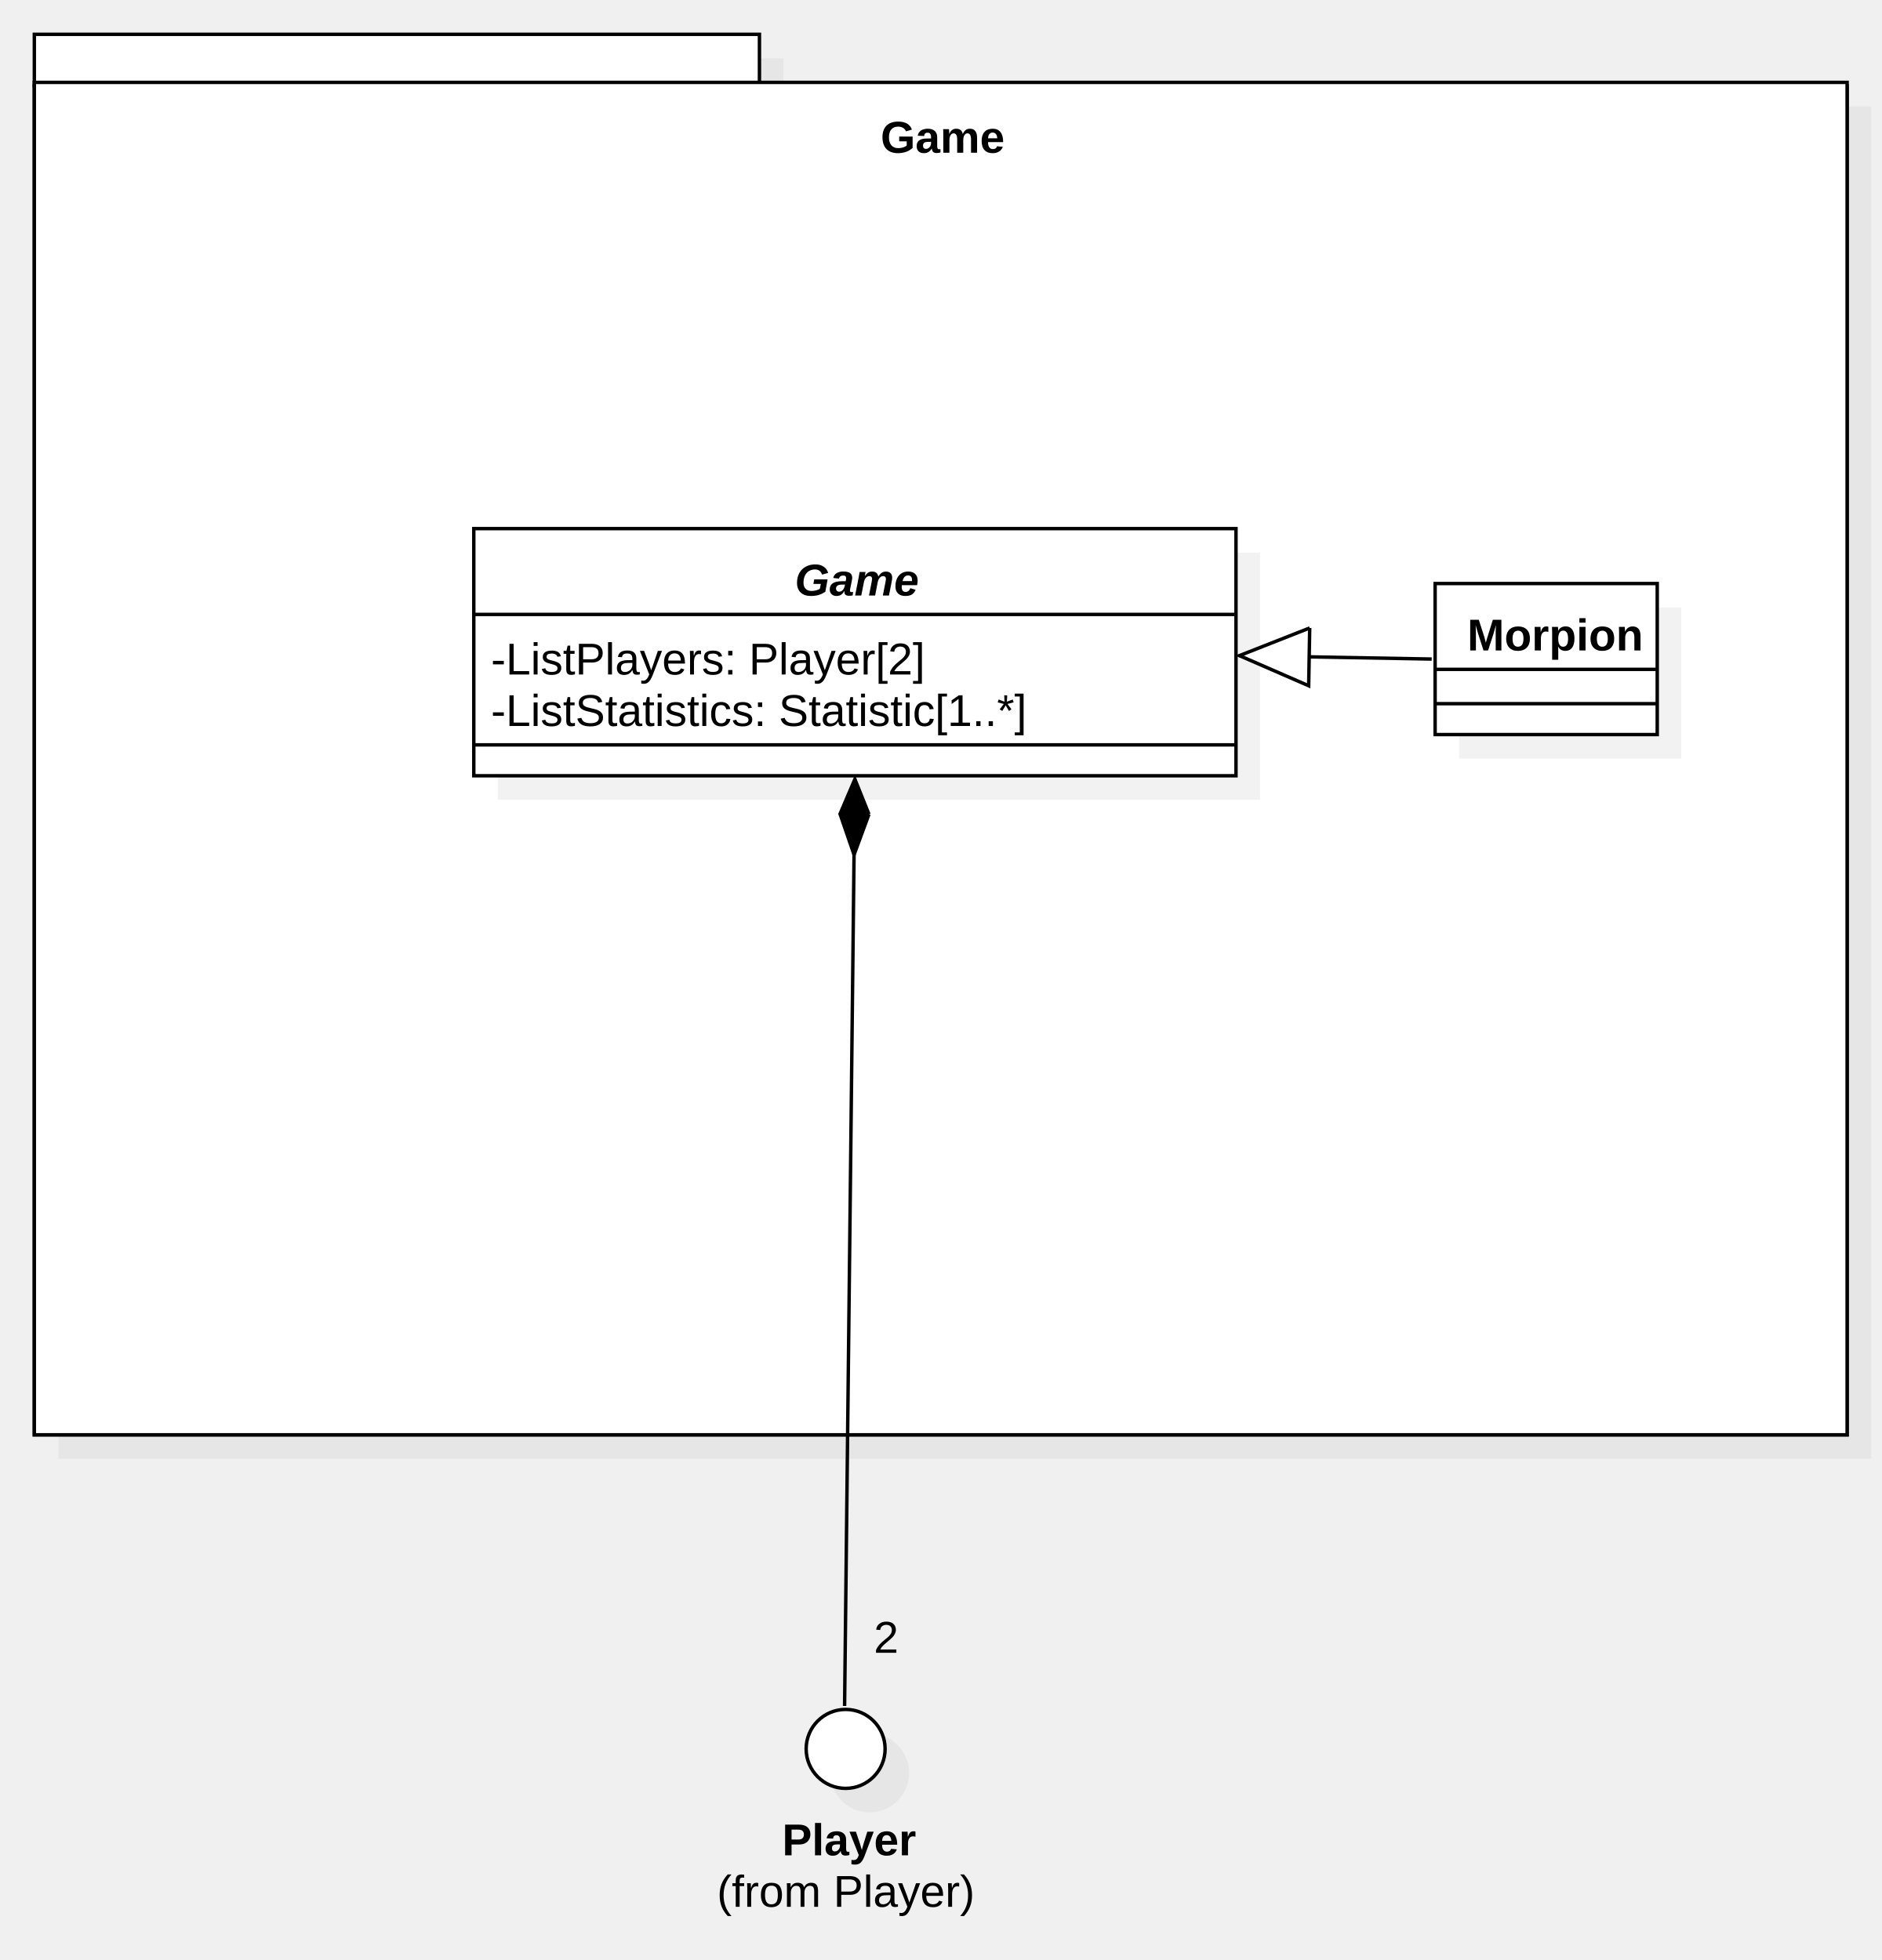
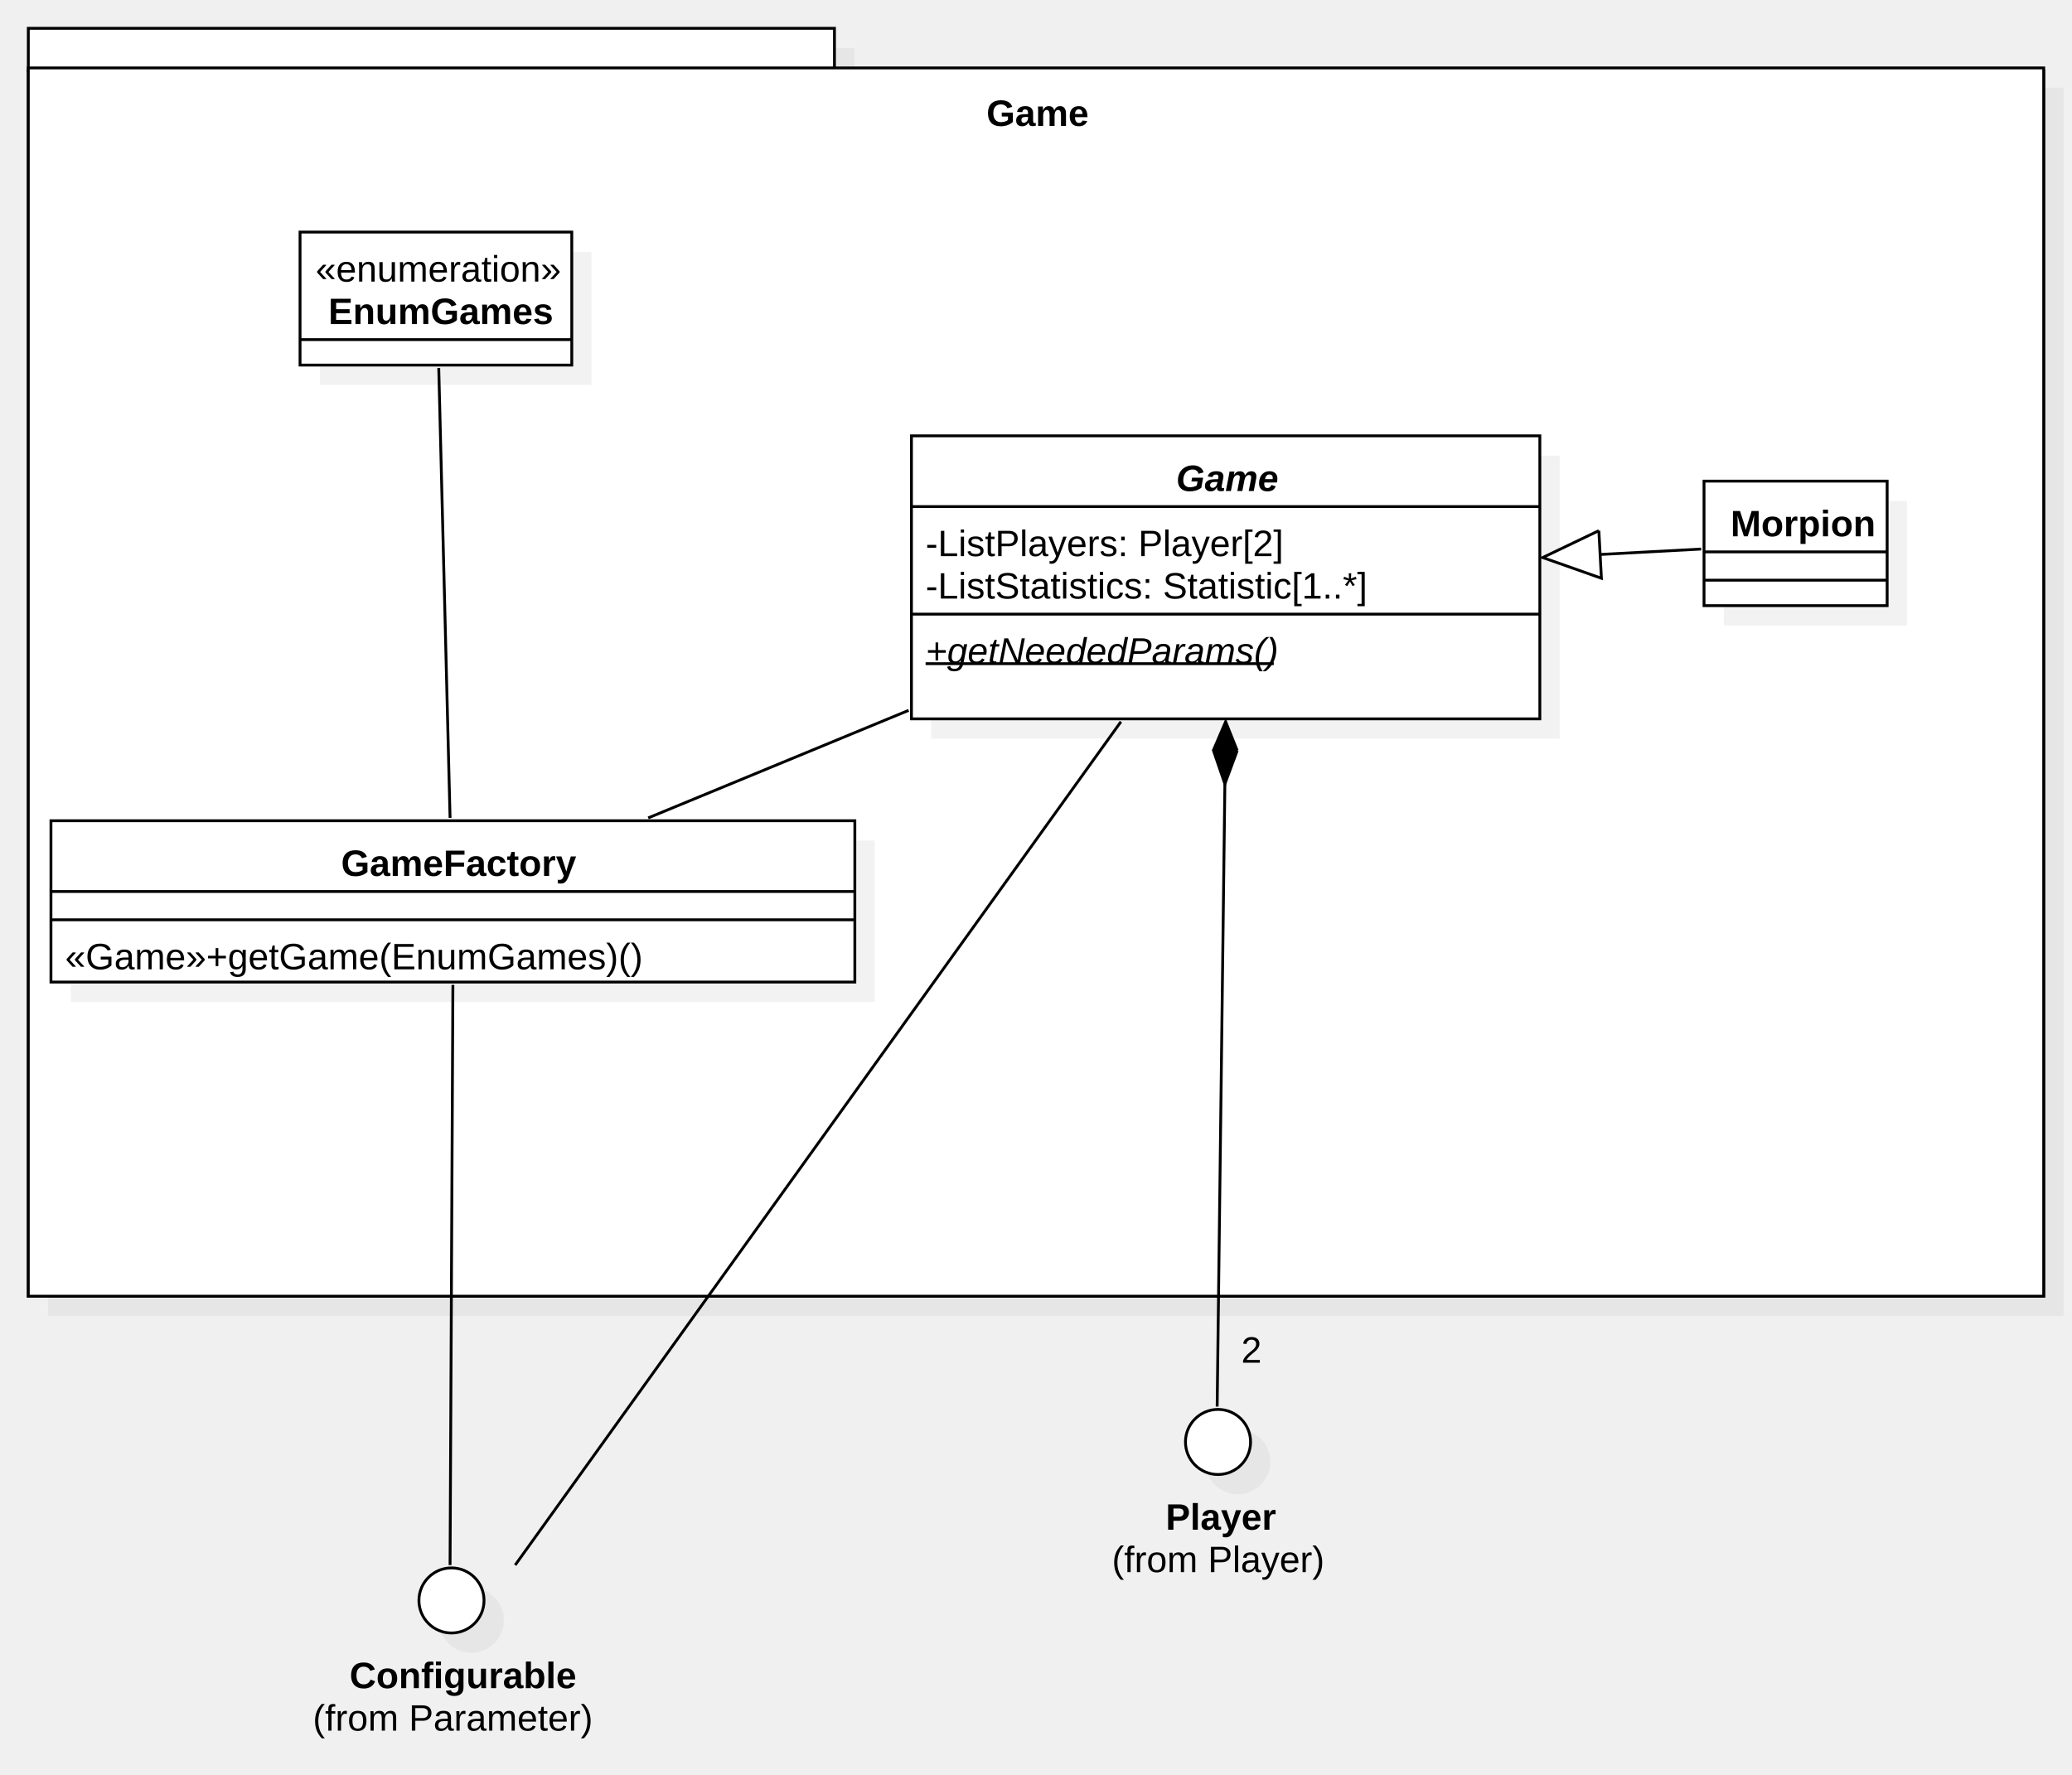
- <svg xmlns="http://www.w3.org/2000/svg" version="1.1" width="548" height="571">
+ <svg xmlns="http://www.w3.org/2000/svg" version="1.1" width="732" height="627">
  <defs />
  <g>
-     <g transform="translate(-62,-22) scale(1,1)">
-       <rect fill="#C0C0C0" stroke="none" x="79" y="39" width="211.2" height="15" opacity="0.2" />
-     </g>
-     <g transform="translate(-62,-22) scale(1,1)">
-       <rect fill="#C0C0C0" stroke="none" x="79" y="53" width="528" height="394" opacity="0.2" />
-     </g>
-     <g transform="translate(-62,-22) scale(1,1)">
-       <rect fill="#ffffff" stroke="none" x="72" y="47" width="528" height="393" />
-     </g>
-     <g transform="translate(-62,-22) scale(1,1)">
-       <path fill="none" stroke="#000000" d="M 72 47 L 600 47 L 600 440 L 72 440 L 72 47 Z Z" stroke-miterlimit="10" />
-     </g>
-     <g transform="translate(-62,-22) scale(1,1)">
-       <rect fill="#ffffff" stroke="none" x="72" y="32" width="211.2" height="15" />
-     </g>
-     <g transform="translate(-62,-22) scale(1,1)">
-       <path fill="none" stroke="#000000" d="M 72 32 L 283.2 32 L 283.2 47 L 72 47 L 72 32 Z Z" stroke-miterlimit="10" />
-     </g>
-     <g transform="translate(-62,-22) scale(1,1)">
-       <rect fill="#ffffff" stroke="none" x="72" y="46" width="528" height="394" />
-     </g>
-     <g transform="translate(-62,-22) scale(1,1)">
-       <path fill="none" stroke="#000000" d="M 72 46 L 600 46 L 600 440 L 72 440 L 72 46 Z Z" stroke-miterlimit="10" />
-     </g>
-     <g transform="translate(-62,-22) scale(1,1)">
-       <g>
-         <path fill="none" stroke="none" />
-         <text fill="#000000" stroke="none" font-family="Arial" font-size="13px" font-style="normal" font-weight="bold" text-decoration="none" x="318.5" y="66.5">Game</text>
-       </g>
-     </g>
-     <g transform="translate(-62,-22) scale(1,1)">
-       <rect fill="#C0C0C0" stroke="none" x="207" y="183" width="222" height="72" opacity="0.2" />
-     </g>
-     <g transform="translate(-62,-22) scale(1,1)">
-       <rect fill="#ffffff" stroke="none" x="200" y="176" width="222" height="72" />
-     </g>
-     <g transform="translate(-62,-22) scale(1,1)">
-       <path fill="none" stroke="#000000" d="M 200 176 L 422 176 L 422 248 L 200 248 L 200 176 Z Z" stroke-miterlimit="10" />
-     </g>
-     <g transform="translate(-62,-22) scale(1,1)">
-       <path fill="none" stroke="#000000" d="M 200 201 L 422 201" stroke-miterlimit="10" />
-     </g>
-     <g transform="translate(-62,-22) scale(1,1)">
-       <path fill="none" stroke="#000000" d="M 200 239 L 422 239" stroke-miterlimit="10" />
-     </g>
-     <g transform="translate(-62,-22) scale(1,1)">
-       <g>
-         <path fill="none" stroke="none" />
-         <text fill="#000000" stroke="none" font-family="Arial" font-size="13px" font-style="italic" font-weight="bold" text-decoration="none" x="293.5" y="195.5">Game</text>
-       </g>
-     </g>
-     <g transform="translate(-62,-22) scale(1,1)">
-       <g>
-         <path fill="none" stroke="none" />
-         <text fill="#000000" stroke="none" font-family="Arial" font-size="13px" font-style="normal" font-weight="normal" text-decoration="none" x="205" y="218.5">-ListPlayers: Player[2]</text>
-       </g>
-     </g>
-     <g transform="translate(-62,-22) scale(1,1)">
-       <g>
-         <path fill="none" stroke="none" />
-         <text fill="#000000" stroke="none" font-family="Arial" font-size="13px" font-style="normal" font-weight="normal" text-decoration="none" x="205" y="233.5">-ListStatistics: Statistic[1..*]</text>
-       </g>
-     </g>
-     <g transform="translate(-62,-22) scale(1,1)">
-       <rect fill="#C0C0C0" stroke="none" x="487" y="199" width="64.694" height="44" opacity="0.2" />
-     </g>
-     <g transform="translate(-62,-22) scale(1,1)">
-       <rect fill="#ffffff" stroke="none" x="480" y="192" width="64.694" height="44" />
-     </g>
-     <g transform="translate(-62,-22) scale(1,1)">
-       <path fill="none" stroke="#000000" d="M 480 192 L 544.694 192 L 544.694 236 L 480 236 L 480 192 Z Z" stroke-miterlimit="10" />
-     </g>
-     <g transform="translate(-62,-22) scale(1,1)">
-       <path fill="none" stroke="#000000" d="M 480 217 L 544.694 217" stroke-miterlimit="10" />
-     </g>
-     <g transform="translate(-62,-22) scale(1,1)">
-       <path fill="none" stroke="#000000" d="M 480 227 L 544.694 227" stroke-miterlimit="10" />
-     </g>
-     <g transform="translate(-62,-22) scale(1,1)">
-       <g>
-         <path fill="none" stroke="none" />
-         <text fill="#000000" stroke="none" font-family="Arial" font-size="13px" font-style="normal" font-weight="bold" text-decoration="none" x="489.347" y="211.5">Morpion</text>
-       </g>
-     </g>
-     <g transform="translate(-62,-22) scale(1,1)">
-       <path fill="none" stroke="#000000" d="M 479 214 L 423 213" stroke-miterlimit="10" />
-     </g>
-     <g transform="translate(-62,-22) scale(1,1)">
-       <path fill="#FFFFFF" stroke="none" d="M 443.472 204.945 L 423 213 L 443.172 221.781" />
-     </g>
-     <g transform="translate(-62,-22) scale(1,1)">
-       <path fill="none" stroke="#000000" d="M 443.472 204.945 L 423 213 L 443.172 221.781 L 443.472 204.945" stroke-miterlimit="10" />
-     </g>
-     <g transform="translate(-62,-22) scale(1,1)">
-       <path fill="#C0C0C0" stroke="none" d="M 303.803 538.5 C 303.803 532.149 308.952 527 315.303 527 C 321.654 527 326.803 532.149 326.803 538.5 C 326.803 544.851 321.654 550 315.303 550 C 308.952 550 303.803 544.851 303.803 538.5 Z" opacity="0.2" />
-     </g>
-     <g transform="translate(-62,-22) scale(1,1)">
-       <path fill="#ffffff" stroke="none" d="M 296.803 531.5 C 296.803 525.149 301.952 520 308.303 520 C 314.654 520 319.803 525.149 319.803 531.5 C 319.803 537.851 314.654 543 308.303 543 C 301.952 543 296.803 537.851 296.803 531.5 Z" />
-     </g>
-     <g transform="translate(-62,-22) scale(1,1)">
-       <path fill="none" stroke="#000000" d="M 296.803 531.5 C 296.803 525.149 301.952 520 308.303 520 C 314.654 520 319.803 525.149 319.803 531.5 C 319.803 537.851 314.654 543 308.303 543 C 301.952 543 296.803 537.851 296.803 531.5 Z" stroke-miterlimit="10" />
-     </g>
-     <g transform="translate(-62,-22) scale(1,1)">
-       <g>
-         <path fill="none" stroke="none" />
-         <text fill="#000000" stroke="none" font-family="Arial" font-size="13px" font-style="normal" font-weight="bold" text-decoration="none" x="289.803" y="562.5">Player</text>
-       </g>
-     </g>
-     <g transform="translate(-62,-22) scale(1,1)">
-       <g>
-         <path fill="none" stroke="none" />
-         <text fill="#000000" stroke="none" font-family="Arial" font-size="13px" font-style="normal" font-weight="normal" text-decoration="none" x="270.803" y="577.5">(from Player)</text>
-       </g>
-     </g>
-     <g transform="translate(-62,-22) scale(1,1)">
-       <path fill="none" stroke="#000000" d="M 308 519 L 311 249" stroke-miterlimit="10" />
-     </g>
-     <g transform="translate(-62,-22) scale(1,1)">
-       <path fill="#000000" stroke="none" d="M 315.096 259.209 L 311 249 L 306.678 259.115 L 310.756 270.999" />
-     </g>
-     <g transform="translate(-62,-22) scale(1,1)">
-       <path fill="none" stroke="#000000" d="M 315.096 259.209 L 311 249 L 306.678 259.115 L 310.756 270.999 L 315.096 259.209" stroke-miterlimit="10" />
-     </g>
-     <g transform="translate(-62,-22) scale(1,1)">
-       <g>
-         <path fill="none" stroke="none" />
-         <text fill="#000000" stroke="none" font-family="Arial" font-size="13px" font-style="normal" font-weight="normal" text-decoration="none" x="316.5" y="503.5">2</text>
-       </g>
+     <g transform="translate(-38,-22) scale(1,1)">
+       <rect fill="#C0C0C0" stroke="none" x="55" y="39" width="284.8" height="15" opacity="0.2" />
+     </g>
+     <g transform="translate(-38,-22) scale(1,1)">
+       <rect fill="#C0C0C0" stroke="none" x="55" y="53" width="712" height="434" opacity="0.2" />
+     </g>
+     <g transform="translate(-38,-22) scale(1,1)">
+       <rect fill="#ffffff" stroke="none" x="48" y="47" width="712" height="433" />
+     </g>
+     <g transform="translate(-38,-22) scale(1,1)">
+       <path fill="none" stroke="#000000" d="M 48 47 L 760 47 L 760 480 L 48 480 L 48 47 Z Z" stroke-miterlimit="10" />
+     </g>
+     <g transform="translate(-38,-22) scale(1,1)">
+       <rect fill="#ffffff" stroke="none" x="48" y="32" width="284.8" height="15" />
+     </g>
+     <g transform="translate(-38,-22) scale(1,1)">
+       <path fill="none" stroke="#000000" d="M 48 32 L 332.8 32 L 332.8 47 L 48 47 L 48 32 Z Z" stroke-miterlimit="10" />
+     </g>
+     <g transform="translate(-38,-22) scale(1,1)">
+       <rect fill="#ffffff" stroke="none" x="48" y="46" width="712" height="434" />
+     </g>
+     <g transform="translate(-38,-22) scale(1,1)">
+       <path fill="none" stroke="#000000" d="M 48 46 L 760 46 L 760 480 L 48 480 L 48 46 Z Z" stroke-miterlimit="10" />
+     </g>
+     <g transform="translate(-38,-22) scale(1,1)">
+       <g>
+         <path fill="none" stroke="none" />
+         <text fill="#000000" stroke="none" font-family="Arial" font-size="13px" font-style="normal" font-weight="bold" text-decoration="none" x="386.5" y="66.5">Game</text>
+       </g>
+     </g>
+     <g transform="translate(-38,-22) scale(1,1)">
+       <rect fill="#C0C0C0" stroke="none" x="367" y="183" width="222" height="100" opacity="0.2" />
+     </g>
+     <g transform="translate(-38,-22) scale(1,1)">
+       <rect fill="#ffffff" stroke="none" x="360" y="176" width="222" height="100" />
+     </g>
+     <g transform="translate(-38,-22) scale(1,1)">
+       <path fill="none" stroke="#000000" d="M 360 176 L 582 176 L 582 276 L 360 276 L 360 176 Z Z" stroke-miterlimit="10" />
+     </g>
+     <g transform="translate(-38,-22) scale(1,1)">
+       <path fill="none" stroke="#000000" d="M 360 201 L 582 201" stroke-miterlimit="10" />
+     </g>
+     <g transform="translate(-38,-22) scale(1,1)">
+       <path fill="none" stroke="#000000" d="M 360 239 L 582 239" stroke-miterlimit="10" />
+     </g>
+     <g transform="translate(-38,-22) scale(1,1)">
+       <g>
+         <path fill="none" stroke="none" />
+         <text fill="#000000" stroke="none" font-family="Arial" font-size="13px" font-style="italic" font-weight="bold" text-decoration="none" x="453.5" y="195.5">Game</text>
+       </g>
+     </g>
+     <g transform="translate(-38,-22) scale(1,1)">
+       <g>
+         <path fill="none" stroke="none" />
+         <text fill="#000000" stroke="none" font-family="Arial" font-size="13px" font-style="normal" font-weight="normal" text-decoration="none" x="365" y="218.5">-ListPlayers: Player[2]</text>
+       </g>
+     </g>
+     <g transform="translate(-38,-22) scale(1,1)">
+       <g>
+         <path fill="none" stroke="none" />
+         <text fill="#000000" stroke="none" font-family="Arial" font-size="13px" font-style="normal" font-weight="normal" text-decoration="none" x="365" y="233.5">-ListStatistics: Statistic[1..*]</text>
+       </g>
+     </g>
+     <g transform="translate(-38,-22) scale(1,1)">
+       <g>
+         <path fill="none" stroke="none" />
+         <text fill="#000000" stroke="none" font-family="Arial" font-size="13px" font-style="italic" font-weight="normal" text-decoration="none" x="365" y="256.5">+getNeededParams()</text>
+         <path fill="none" stroke="#000000" d="M 365 256.5 L 488 256.5" stroke-miterlimit="10" />
+       </g>
+     </g>
+     <g transform="translate(-38,-22) scale(1,1)">
+       <rect fill="#C0C0C0" stroke="none" x="647" y="199" width="64.694" height="44" opacity="0.2" />
+     </g>
+     <g transform="translate(-38,-22) scale(1,1)">
+       <rect fill="#ffffff" stroke="none" x="640" y="192" width="64.694" height="44" />
+     </g>
+     <g transform="translate(-38,-22) scale(1,1)">
+       <path fill="none" stroke="#000000" d="M 640 192 L 704.694 192 L 704.694 236 L 640 236 L 640 192 Z Z" stroke-miterlimit="10" />
+     </g>
+     <g transform="translate(-38,-22) scale(1,1)">
+       <path fill="none" stroke="#000000" d="M 640 217 L 704.694 217" stroke-miterlimit="10" />
+     </g>
+     <g transform="translate(-38,-22) scale(1,1)">
+       <path fill="none" stroke="#000000" d="M 640 227 L 704.694 227" stroke-miterlimit="10" />
+     </g>
+     <g transform="translate(-38,-22) scale(1,1)">
+       <g>
+         <path fill="none" stroke="none" />
+         <text fill="#000000" stroke="none" font-family="Arial" font-size="13px" font-style="normal" font-weight="bold" text-decoration="none" x="649.347" y="211.5">Morpion</text>
+       </g>
+     </g>
+     <g transform="translate(-38,-22) scale(1,1)">
+       <path fill="none" stroke="#000000" d="M 639 216 L 583 219" stroke-miterlimit="10" />
+     </g>
+     <g transform="translate(-38,-22) scale(1,1)">
+       <path fill="#FFFFFF" stroke="none" d="M 602.846 209.506 L 583 219 L 603.747 226.32" />
+     </g>
+     <g transform="translate(-38,-22) scale(1,1)">
+       <path fill="none" stroke="#000000" d="M 602.846 209.506 L 583 219 L 603.747 226.32 L 602.846 209.506" stroke-miterlimit="10" />
+     </g>
+     <g transform="translate(-38,-22) scale(1,1)">
+       <path fill="#C0C0C0" stroke="none" d="M 463.803 538.5 C 463.803 532.149 468.952 527 475.303 527 C 481.654 527 486.803 532.149 486.803 538.5 C 486.803 544.851 481.654 550 475.303 550 C 468.952 550 463.803 544.851 463.803 538.5 Z" opacity="0.2" />
+     </g>
+     <g transform="translate(-38,-22) scale(1,1)">
+       <path fill="#ffffff" stroke="none" d="M 456.803 531.5 C 456.803 525.149 461.952 520 468.303 520 C 474.654 520 479.803 525.149 479.803 531.5 C 479.803 537.851 474.654 543 468.303 543 C 461.952 543 456.803 537.851 456.803 531.5 Z" />
+     </g>
+     <g transform="translate(-38,-22) scale(1,1)">
+       <path fill="none" stroke="#000000" d="M 456.803 531.5 C 456.803 525.149 461.952 520 468.303 520 C 474.654 520 479.803 525.149 479.803 531.5 C 479.803 537.851 474.654 543 468.303 543 C 461.952 543 456.803 537.851 456.803 531.5 Z" stroke-miterlimit="10" />
+     </g>
+     <g transform="translate(-38,-22) scale(1,1)">
+       <g>
+         <path fill="none" stroke="none" />
+         <text fill="#000000" stroke="none" font-family="Arial" font-size="13px" font-style="normal" font-weight="bold" text-decoration="none" x="449.803" y="562.5">Player</text>
+       </g>
+     </g>
+     <g transform="translate(-38,-22) scale(1,1)">
+       <g>
+         <path fill="none" stroke="none" />
+         <text fill="#000000" stroke="none" font-family="Arial" font-size="13px" font-style="normal" font-weight="normal" text-decoration="none" x="430.803" y="577.5">(from Player)</text>
+       </g>
+     </g>
+     <g transform="translate(-38,-22) scale(1,1)">
+       <path fill="none" stroke="#000000" d="M 468 519 L 471 277" stroke-miterlimit="10" />
+     </g>
+     <g transform="translate(-38,-22) scale(1,1)">
+       <path fill="#000000" stroke="none" d="M 475.083 287.214 L 471 277 L 466.665 287.11 L 470.727 298.998" />
+     </g>
+     <g transform="translate(-38,-22) scale(1,1)">
+       <path fill="none" stroke="#000000" d="M 475.083 287.214 L 471 277 L 466.665 287.11 L 470.727 298.998 L 475.083 287.214" stroke-miterlimit="10" />
+     </g>
+     <g transform="translate(-38,-22) scale(1,1)">
+       <g>
+         <path fill="none" stroke="none" />
+         <text fill="#000000" stroke="none" font-family="Arial" font-size="13px" font-style="normal" font-weight="normal" text-decoration="none" x="476.5" y="503.5">2</text>
+       </g>
+     </g>
+     <g transform="translate(-38,-22) scale(1,1)">
+       <rect fill="#C0C0C0" stroke="none" x="151" y="111" width="96" height="47" opacity="0.2" />
+     </g>
+     <g transform="translate(-38,-22) scale(1,1)">
+       <rect fill="#ffffff" stroke="none" x="144" y="104" width="96" height="47" />
+     </g>
+     <g transform="translate(-38,-22) scale(1,1)">
+       <path fill="none" stroke="#000000" d="M 144 104 L 240 104 L 240 151 L 144 151 L 144 104 Z Z" stroke-miterlimit="10" />
+     </g>
+     <g transform="translate(-38,-22) scale(1,1)">
+       <path fill="none" stroke="#000000" d="M 144 142 L 240 142" stroke-miterlimit="10" />
+     </g>
+     <g transform="translate(-38,-22) scale(1,1)">
+       <g>
+         <path fill="none" stroke="none" />
+         <text fill="#000000" stroke="none" font-family="Arial" font-size="13px" font-style="normal" font-weight="normal" text-decoration="none" x="149.5" y="121.5">«enumeration»</text>
+       </g>
+     </g>
+     <g transform="translate(-38,-22) scale(1,1)">
+       <g>
+         <path fill="none" stroke="none" />
+         <text fill="#000000" stroke="none" font-family="Arial" font-size="13px" font-style="normal" font-weight="bold" text-decoration="none" x="154" y="136.5">EnumGames</text>
+       </g>
+     </g>
+     <g transform="translate(-38,-22) scale(1,1)">
+       <rect fill="#C0C0C0" stroke="none" x="63" y="319" width="284" height="57" opacity="0.2" />
+     </g>
+     <g transform="translate(-38,-22) scale(1,1)">
+       <rect fill="#ffffff" stroke="none" x="56" y="312" width="284" height="57" />
+     </g>
+     <g transform="translate(-38,-22) scale(1,1)">
+       <path fill="none" stroke="#000000" d="M 56 312 L 340 312 L 340 369 L 56 369 L 56 312 Z Z" stroke-miterlimit="10" />
+     </g>
+     <g transform="translate(-38,-22) scale(1,1)">
+       <path fill="none" stroke="#000000" d="M 56 337 L 340 337" stroke-miterlimit="10" />
+     </g>
+     <g transform="translate(-38,-22) scale(1,1)">
+       <path fill="none" stroke="#000000" d="M 56 347 L 340 347" stroke-miterlimit="10" />
+     </g>
+     <g transform="translate(-38,-22) scale(1,1)">
+       <g>
+         <path fill="none" stroke="none" />
+         <text fill="#000000" stroke="none" font-family="Arial" font-size="13px" font-style="normal" font-weight="bold" text-decoration="none" x="158.5" y="331.5">GameFactory</text>
+       </g>
+     </g>
+     <g transform="translate(-38,-22) scale(1,1)">
+       <g>
+         <path fill="none" stroke="none" />
+         <text fill="#000000" stroke="none" font-family="Arial" font-size="13px" font-style="normal" font-weight="normal" text-decoration="none" x="61" y="364.5">«Game»+getGame(EnumGames)()</text>
+       </g>
+     </g>
+     <g transform="translate(-38,-22) scale(1,1)">
+       <path fill="none" stroke="#000000" d="M 267 311 L 359 273" stroke-miterlimit="10" />
+     </g>
+     <g transform="translate(-38,-22) scale(1,1)">
+       <path fill="none" stroke="#000000" d="M 197 311 L 193 152" stroke-miterlimit="10" />
+     </g>
+     <g transform="translate(-38,-22) scale(1,1)">
+       <path fill="#C0C0C0" stroke="none" d="M 193 594.5 C 193 588.149 198.149 583 204.5 583 C 210.851 583 216 588.149 216 594.5 C 216 600.851 210.851 606 204.5 606 C 198.149 606 193 600.851 193 594.5 Z" opacity="0.2" />
+     </g>
+     <g transform="translate(-38,-22) scale(1,1)">
+       <path fill="#ffffff" stroke="none" d="M 186 587.5 C 186 581.149 191.149 576 197.5 576 C 203.851 576 209 581.149 209 587.5 C 209 593.851 203.851 599 197.5 599 C 191.149 599 186 593.851 186 587.5 Z" />
+     </g>
+     <g transform="translate(-38,-22) scale(1,1)">
+       <path fill="none" stroke="#000000" d="M 186 587.5 C 186 581.149 191.149 576 197.5 576 C 203.851 576 209 581.149 209 587.5 C 209 593.851 203.851 599 197.5 599 C 191.149 599 186 593.851 186 587.5 Z" stroke-miterlimit="10" />
+     </g>
+     <g transform="translate(-38,-22) scale(1,1)">
+       <g>
+         <path fill="none" stroke="none" />
+         <text fill="#000000" stroke="none" font-family="Arial" font-size="13px" font-style="normal" font-weight="bold" text-decoration="none" x="161.5" y="618.5">Configurable</text>
+       </g>
+     </g>
+     <g transform="translate(-38,-22) scale(1,1)">
+       <g>
+         <path fill="none" stroke="none" />
+         <text fill="#000000" stroke="none" font-family="Arial" font-size="13px" font-style="normal" font-weight="normal" text-decoration="none" x="148.5" y="633.5">(from Parameter)</text>
+       </g>
+     </g>
+     <g transform="translate(-38,-22) scale(1,1)">
+       <path fill="none" stroke="#000000" d="M 198 370 L 197 575" stroke-miterlimit="10" />
+     </g>
+     <g transform="translate(-38,-22) scale(1,1)">
+       <path fill="none" stroke="#000000" d="M 220 575 L 434 277" stroke-miterlimit="10" />
    </g>
  </g>
</svg>
